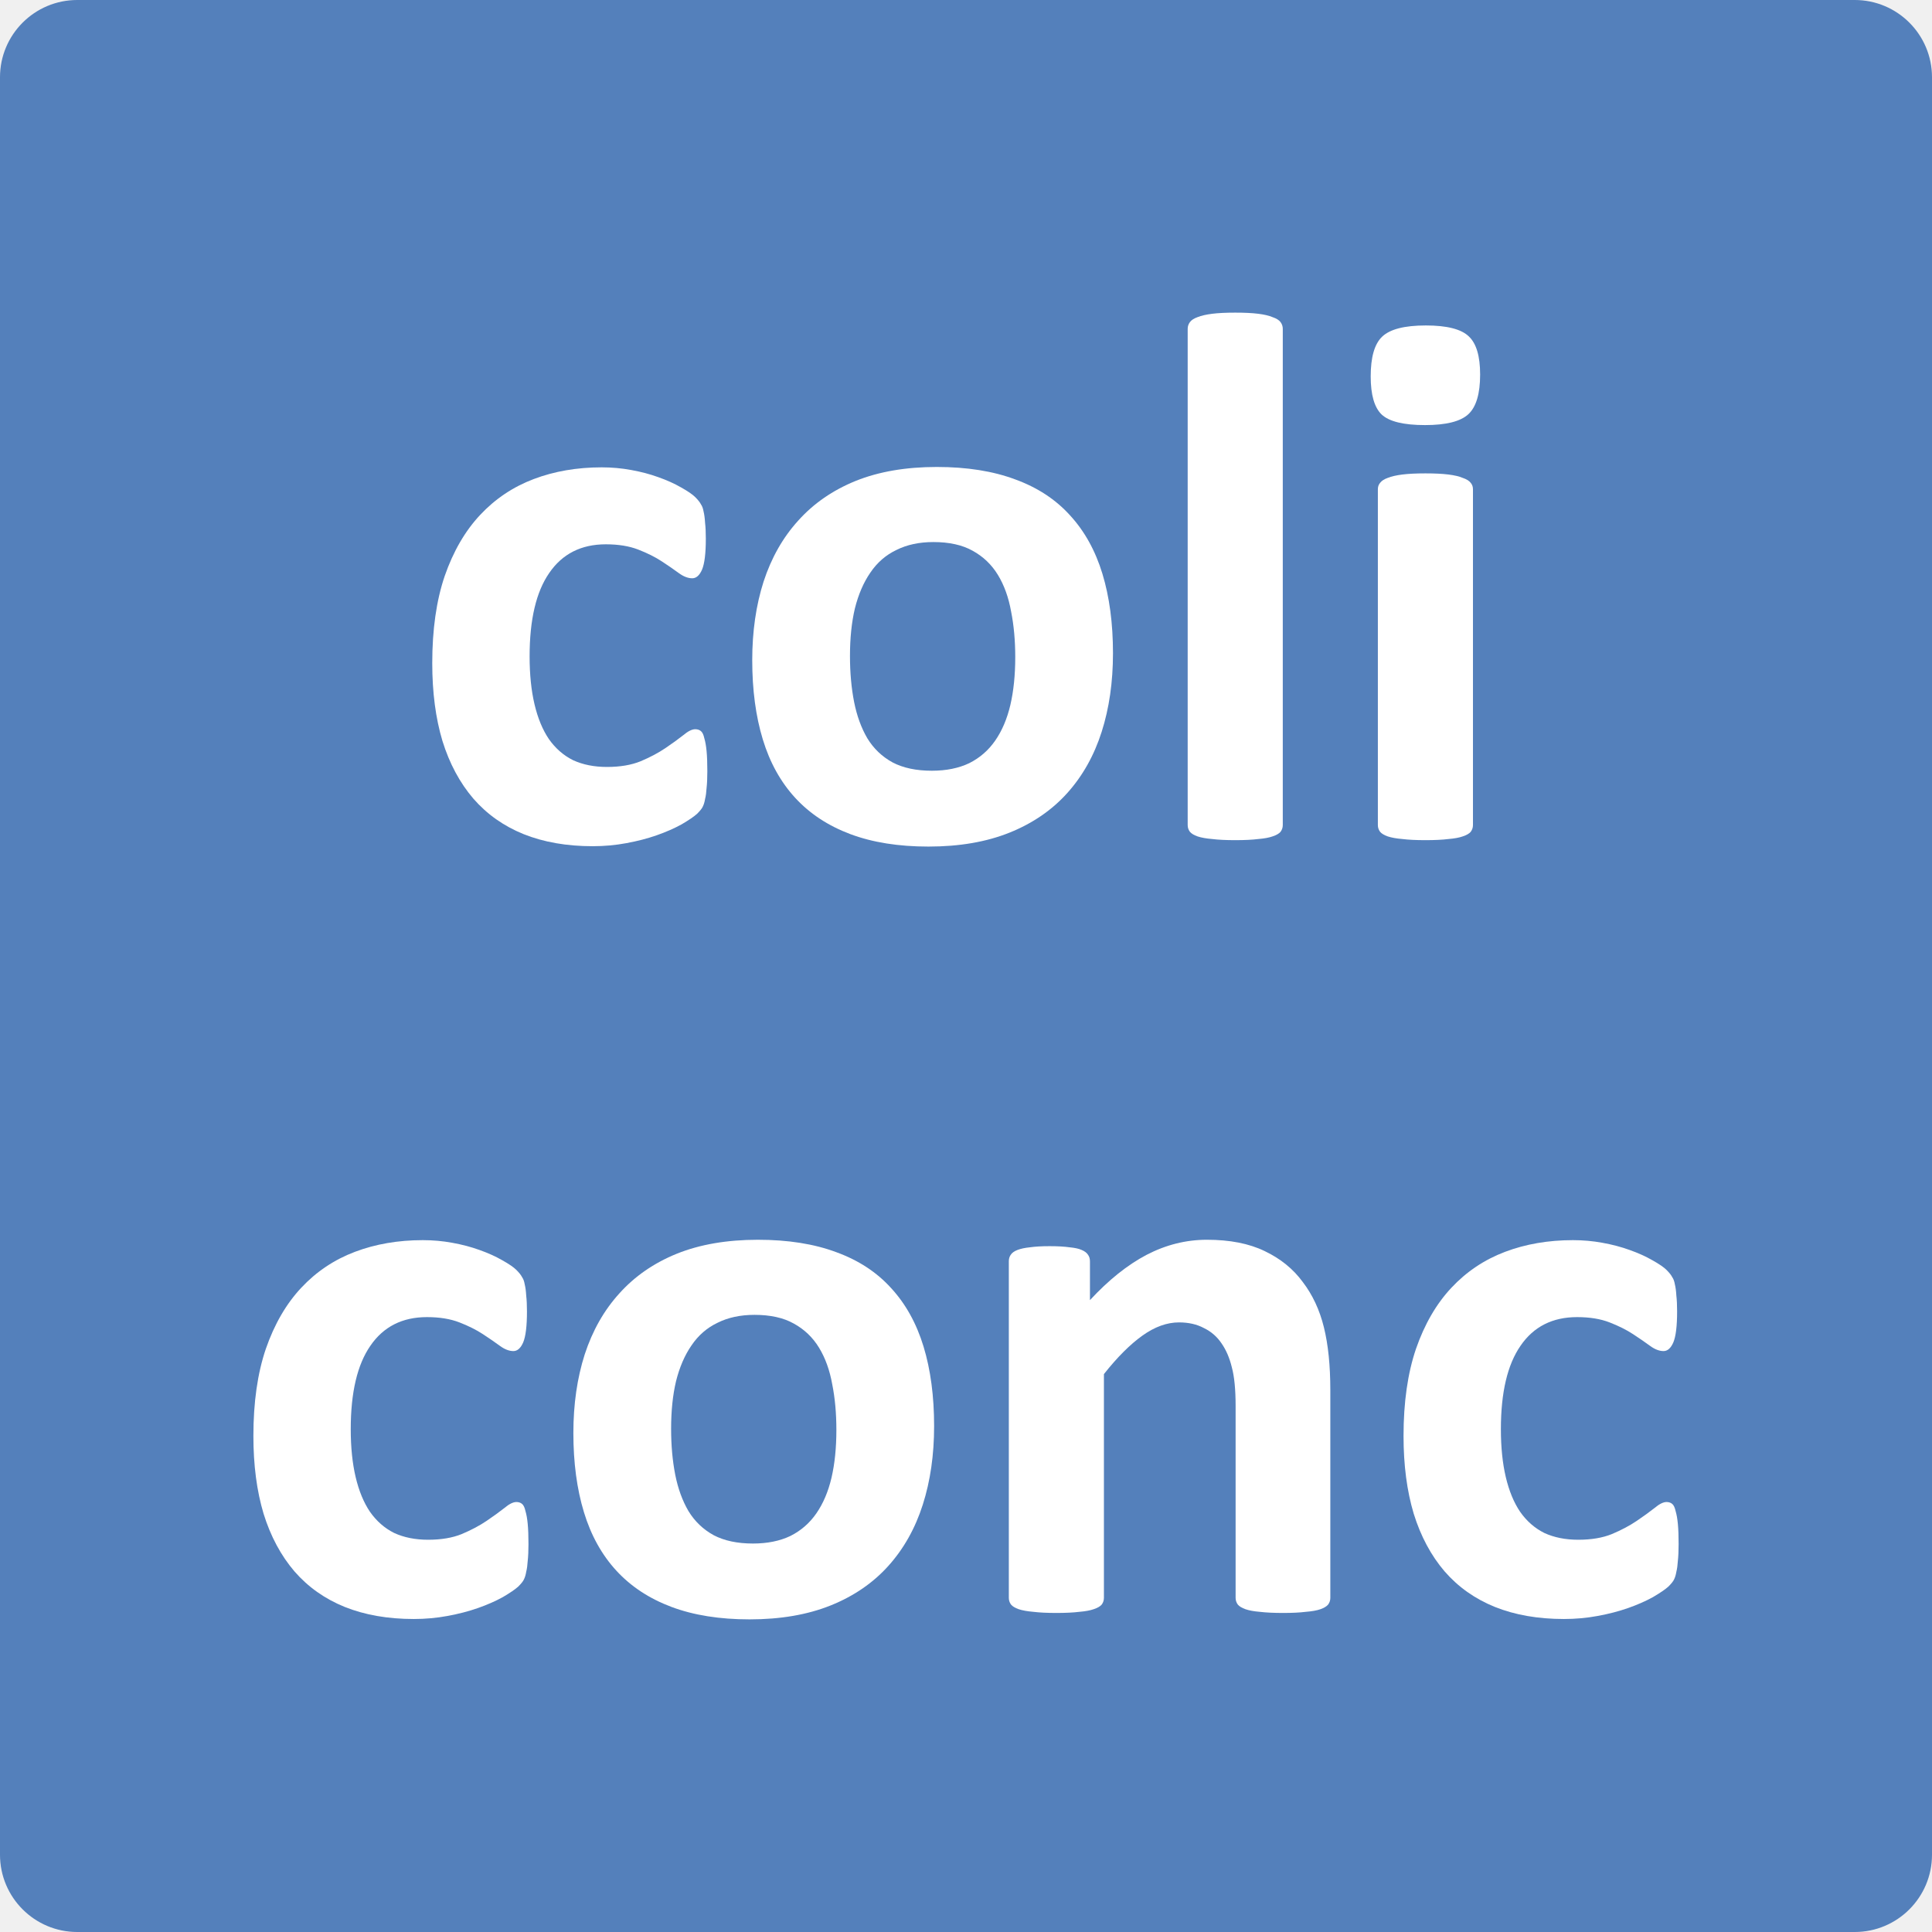
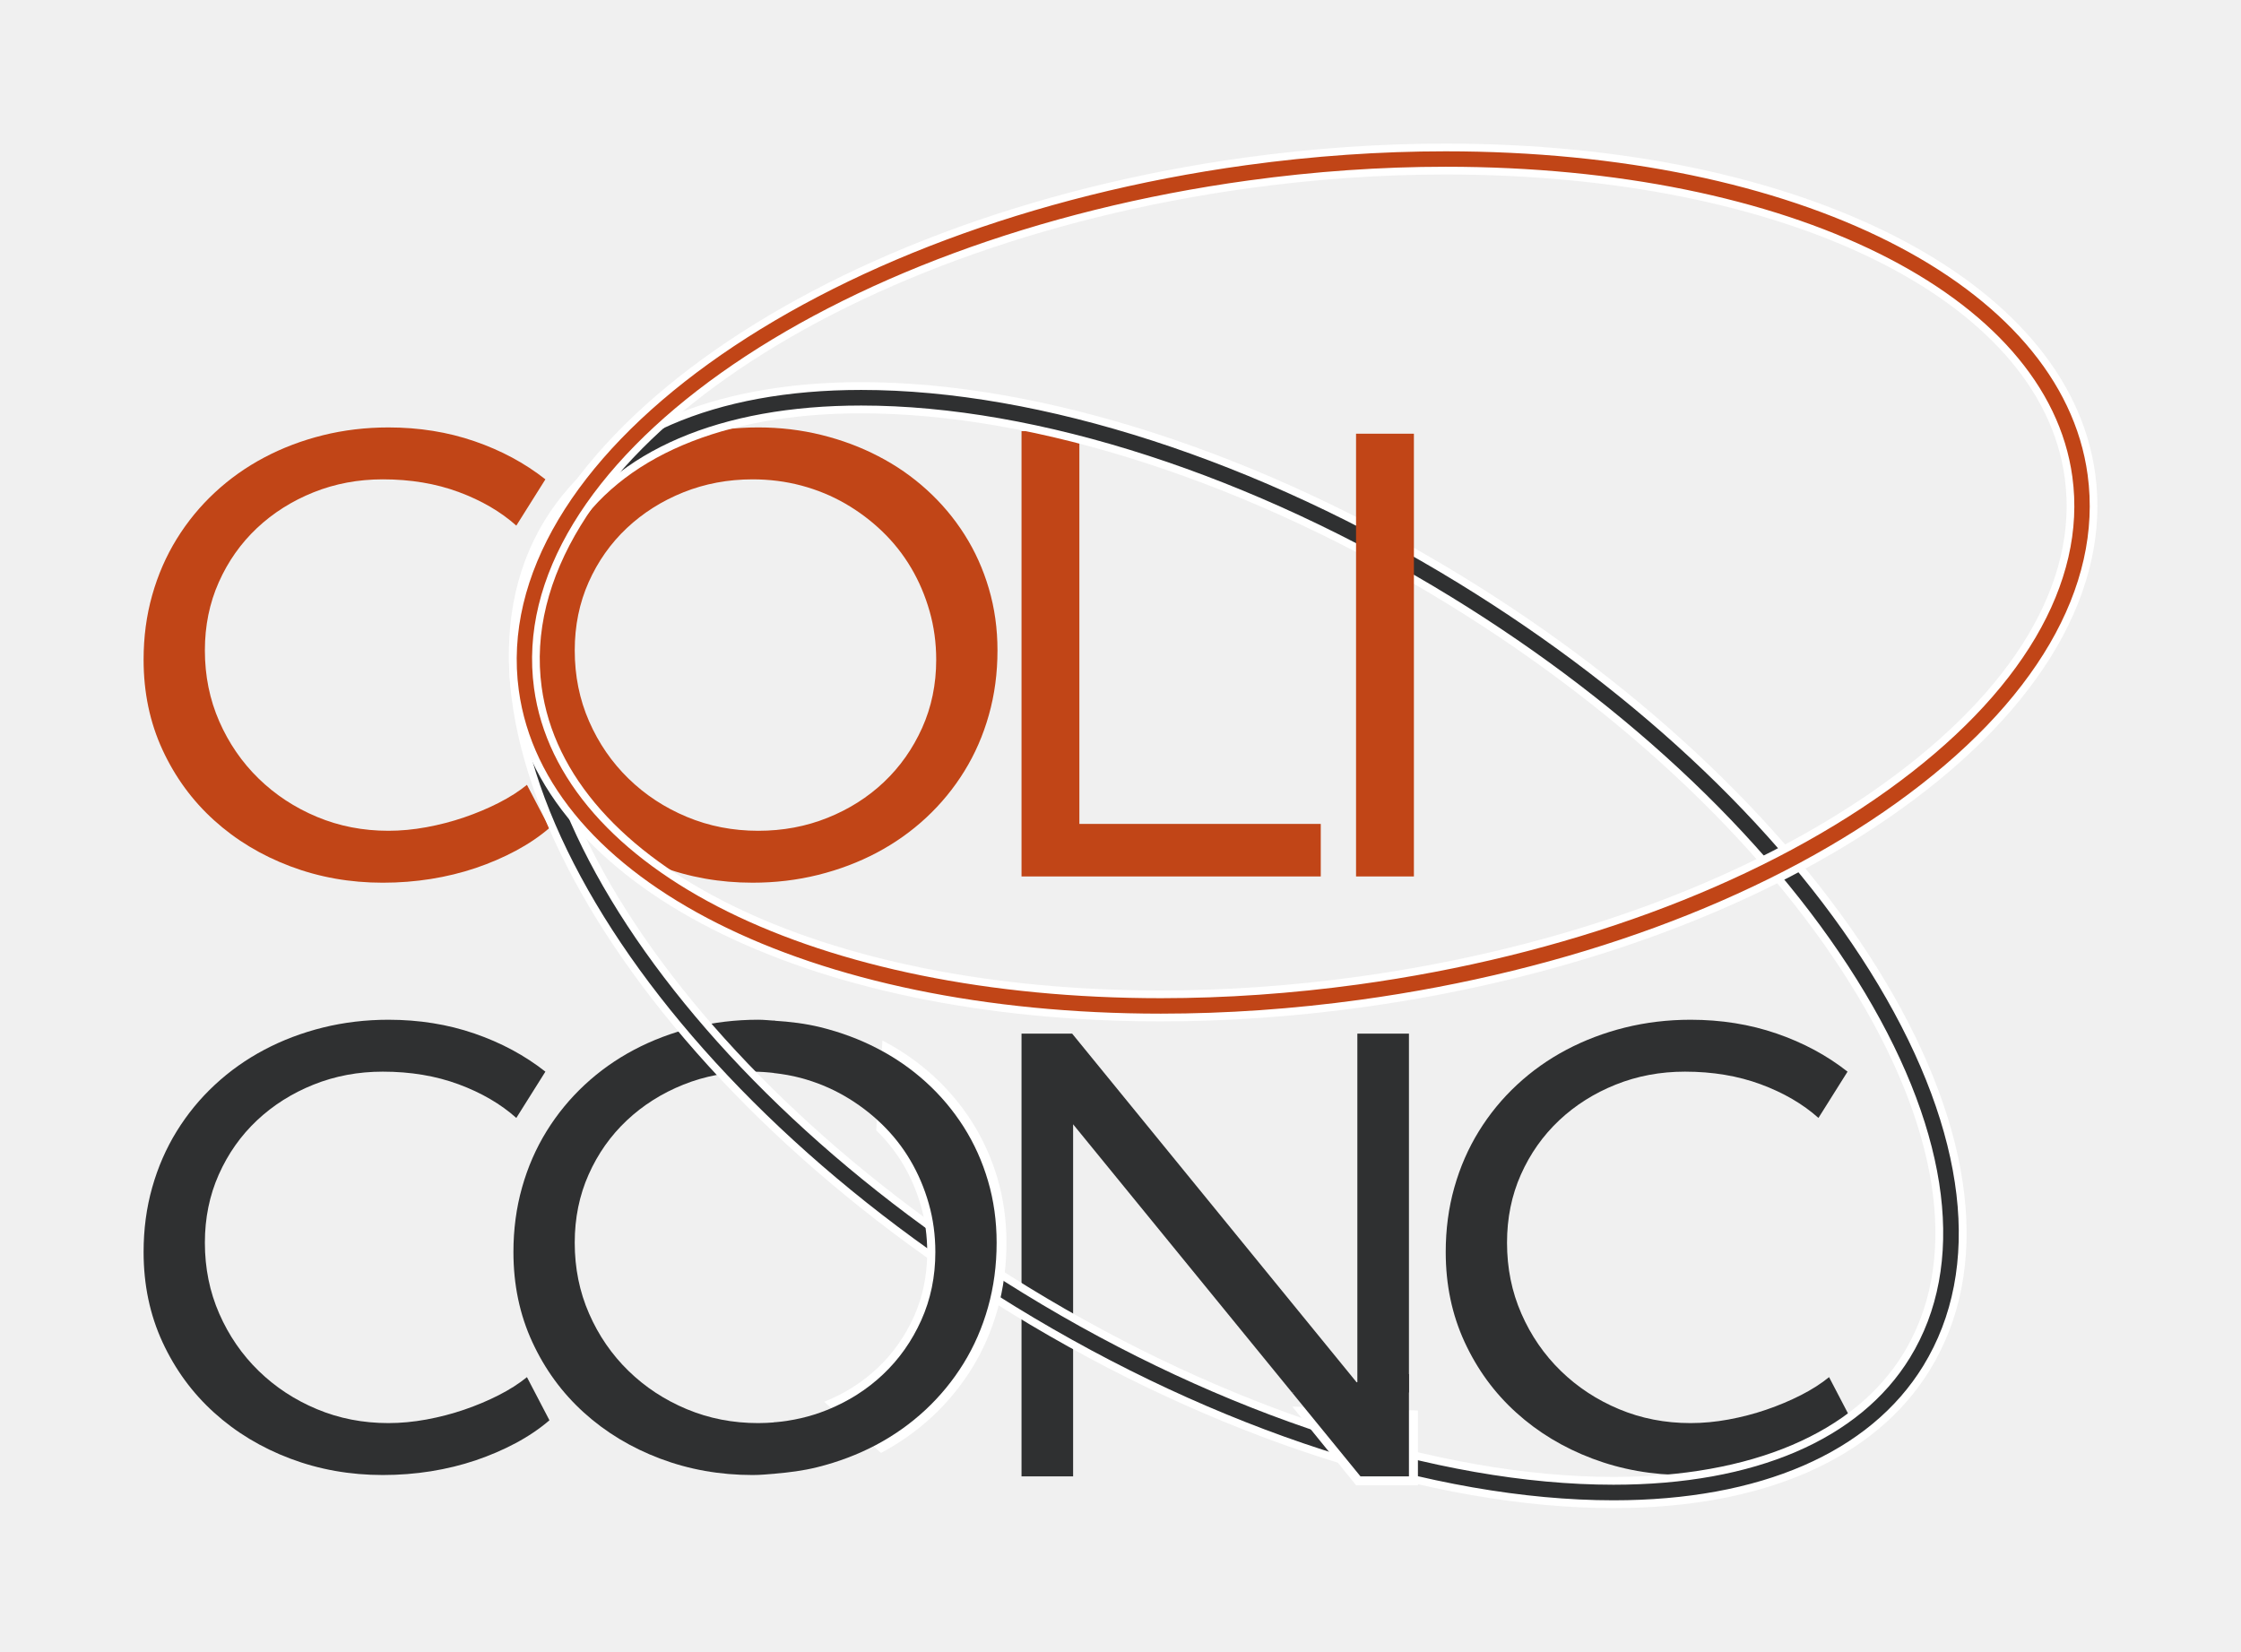
- <svg xmlns="http://www.w3.org/2000/svg" width="112.889mm" height="112.889mm" viewBox="0 0 400 400" id="svg2" version="1.1">
-   <defs id="defs4" />
-   <g id="layer1" transform="translate(0,-652.3622)">
-     <rect style="opacity:1;fill:#5480bb;fill-opacity:1;fill-rule:evenodd;stroke:none;stroke-width:16;stroke-linecap:butt;stroke-linejoin:miter;stroke-miterlimit:4;stroke-dasharray:none;stroke-opacity:1" id="rect3336" width="400" height="400" x="0" y="652.362" ry="16" />
-     <g style="font-style:normal;font-weight:normal;font-size:40px;line-height:100%;font-family:sans-serif;letter-spacing:0px;word-spacing:0px;fill:#ffffff;fill-opacity:1;stroke:none;stroke-width:1px;stroke-linecap:butt;stroke-linejoin:miter;stroke-opacity:1" id="text4138">
-       <path d="m 146.445,812.089 q 0,2.031 -0.156,3.438 -0.078,1.328 -0.312,2.266 -0.156,0.938 -0.469,1.562 -0.234,0.547 -1.172,1.484 -0.938,0.859 -3.203,2.188 -2.266,1.25 -5.156,2.266 -2.891,1.016 -6.328,1.641 -3.359,0.625 -6.953,0.625 -8.047,0 -14.297,-2.5 -6.172,-2.5 -10.391,-7.344 -4.219,-4.922 -6.406,-11.953 -2.109,-7.031 -2.109,-16.094 0,-10.469 2.578,-18.047 2.656,-7.656 7.344,-12.656 4.687,-5 11.094,-7.422 6.406,-2.422 14.062,-2.422 3.125,0 6.094,0.547 3.047,0.547 5.625,1.484 2.656,0.938 4.688,2.109 2.109,1.172 2.969,2.031 0.859,0.859 1.172,1.484 0.391,0.547 0.547,1.484 0.234,0.938 0.312,2.344 0.156,1.328 0.156,3.281 0,4.531 -0.781,6.406 -0.781,1.797 -2.031,1.797 -1.328,0 -2.812,-1.094 -1.484,-1.094 -3.516,-2.422 -2.031,-1.328 -4.844,-2.422 -2.812,-1.094 -6.719,-1.094 -7.656,0 -11.719,5.938 -4.062,5.859 -4.062,17.266 0,5.625 1.016,9.922 1.016,4.297 2.969,7.188 2.031,2.891 5,4.375 3.047,1.406 7.031,1.406 4.062,0 6.953,-1.172 2.969,-1.25 5.156,-2.734 2.188,-1.484 3.672,-2.656 1.484,-1.25 2.5,-1.25 0.703,0 1.172,0.391 0.469,0.391 0.703,1.484 0.312,1.016 0.469,2.656 0.156,1.641 0.156,4.219 z" style="font-style:normal;font-variant:normal;font-weight:bold;font-stretch:normal;font-size:160px;line-height:100%;font-family:Calibri;-inkscape-font-specification:'Calibri, Bold';text-align:center;writing-mode:lr-tb;text-anchor:middle" id="path4175" />
-       <path d="m 230.43,787.636 q 0,8.906 -2.344,16.25 -2.344,7.344 -7.109,12.656 -4.766,5.312 -11.953,8.203 -7.188,2.891 -16.797,2.891 -9.297,0 -16.172,-2.578 -6.875,-2.578 -11.406,-7.5 -4.531,-4.922 -6.719,-12.109 -2.188,-7.188 -2.188,-16.406 0,-8.906 2.344,-16.25 2.422,-7.422 7.188,-12.656 4.766,-5.312 11.875,-8.203 7.188,-2.891 16.797,-2.891 9.375,0 16.25,2.578 6.875,2.5 11.328,7.422 4.531,4.922 6.719,12.109 2.188,7.188 2.188,16.484 z m -20.234,0.781 q 0,-5.156 -0.859,-9.453 -0.781,-4.375 -2.734,-7.578 -1.953,-3.203 -5.234,-5 -3.203,-1.797 -8.125,-1.797 -4.375,0 -7.656,1.641 -3.281,1.562 -5.391,4.688 -2.109,3.047 -3.203,7.422 -1.016,4.297 -1.016,9.844 0,5.156 0.859,9.531 0.859,4.297 2.734,7.5 1.953,3.203 5.234,5 3.281,1.719 8.125,1.719 4.453,0 7.734,-1.562 3.281,-1.641 5.391,-4.688 2.109,-3.047 3.125,-7.344 1.016,-4.375 1.016,-9.922 z" style="font-style:normal;font-variant:normal;font-weight:bold;font-stretch:normal;font-size:160px;line-height:100%;font-family:Calibri;-inkscape-font-specification:'Calibri, Bold';text-align:center;writing-mode:lr-tb;text-anchor:middle" id="path4177" />
-       <path d="m 265.586,823.183 q 0,0.781 -0.469,1.406 -0.469,0.547 -1.641,0.938 -1.094,0.391 -2.969,0.547 -1.875,0.234 -4.766,0.234 -2.891,0 -4.766,-0.234 -1.875,-0.156 -3.047,-0.547 -1.094,-0.391 -1.562,-0.938 -0.469,-0.625 -0.469,-1.406 l 0,-102.734 q 0,-0.781 0.469,-1.406 0.469,-0.625 1.562,-1.016 1.172,-0.469 3.047,-0.703 1.875,-0.234 4.766,-0.234 2.891,0 4.766,0.234 1.875,0.234 2.969,0.703 1.172,0.391 1.641,1.016 0.469,0.625 0.469,1.406 l 0,102.734 z" style="font-style:normal;font-variant:normal;font-weight:bold;font-stretch:normal;font-size:160px;line-height:100%;font-family:Calibri;-inkscape-font-specification:'Calibri, Bold';text-align:center;writing-mode:lr-tb;text-anchor:middle" id="path4179" />
-       <path d="m 304.961,823.183 q 0,0.781 -0.469,1.406 -0.469,0.547 -1.641,0.938 -1.094,0.391 -2.969,0.547 -1.875,0.234 -4.766,0.234 -2.891,0 -4.766,-0.234 -1.875,-0.156 -3.047,-0.547 -1.094,-0.391 -1.562,-0.938 -0.469,-0.625 -0.469,-1.406 l 0,-69.531 q 0,-0.781 0.469,-1.328 0.469,-0.625 1.562,-1.016 1.172,-0.469 3.047,-0.703 1.875,-0.234 4.766,-0.234 2.891,0 4.766,0.234 1.875,0.234 2.969,0.703 1.172,0.391 1.641,1.016 0.469,0.547 0.469,1.328 l 0,69.531 z m 1.484,-93.281 q 0,5.938 -2.422,8.203 -2.422,2.266 -8.984,2.266 -6.641,0 -8.984,-2.188 -2.266,-2.188 -2.266,-7.891 0,-5.938 2.344,-8.203 2.422,-2.344 9.062,-2.344 6.562,0 8.906,2.266 2.344,2.188 2.344,7.891 z" style="font-style:normal;font-variant:normal;font-weight:bold;font-stretch:normal;font-size:160px;line-height:100%;font-family:Calibri;-inkscape-font-specification:'Calibri, Bold';text-align:center;writing-mode:lr-tb;text-anchor:middle" id="path4181" />
-       <path d="m 109.414,972.089 q 0,2.031 -0.156,3.438 -0.078,1.328 -0.312,2.266 -0.156,0.938 -0.469,1.562 -0.234,0.547 -1.172,1.484 -0.938,0.859 -3.203,2.188 -2.266,1.25 -5.156,2.266 -2.891,1.016 -6.328,1.641 -3.359,0.625 -6.953,0.625 -8.047,0 -14.297,-2.5 -6.172,-2.5 -10.391,-7.344 -4.219,-4.922 -6.406,-11.953 -2.109,-7.031 -2.109,-16.094 0,-10.469 2.578,-18.047 2.656,-7.656 7.344,-12.656 4.688,-5 11.094,-7.422 6.406,-2.422 14.062,-2.422 3.125,0 6.094,0.547 3.047,0.547 5.625,1.484 2.656,0.938 4.687,2.109 2.109,1.172 2.969,2.031 0.859,0.859 1.172,1.484 0.391,0.547 0.547,1.484 0.234,0.938 0.312,2.344 0.156,1.328 0.156,3.281 0,4.531 -0.781,6.406 -0.781,1.797 -2.031,1.797 -1.328,0 -2.812,-1.094 -1.484,-1.094 -3.516,-2.422 -2.031,-1.328 -4.844,-2.422 -2.812,-1.094 -6.719,-1.094 -7.656,0 -11.719,5.938 -4.062,5.859 -4.062,17.266 0,5.625 1.016,9.922 1.016,4.297 2.969,7.188 2.031,2.891 5,4.375 3.047,1.406 7.031,1.406 4.062,0 6.953,-1.172 2.969,-1.25 5.156,-2.734 2.188,-1.484 3.672,-2.656 1.484,-1.25 2.5,-1.25 0.703,0 1.172,0.391 0.469,0.391 0.703,1.484 0.312,1.016 0.469,2.656 0.156,1.641 0.156,4.219 z" style="font-style:normal;font-variant:normal;font-weight:bold;font-stretch:normal;font-size:160px;line-height:100%;font-family:Calibri;-inkscape-font-specification:'Calibri, Bold';text-align:center;writing-mode:lr-tb;text-anchor:middle" id="path4183" />
-       <path d="m 193.398,947.636 q 0,8.906 -2.344,16.25 -2.344,7.344 -7.109,12.656 -4.766,5.312 -11.953,8.203 -7.188,2.891 -16.797,2.891 -9.297,0 -16.172,-2.578 -6.875,-2.578 -11.406,-7.5 -4.531,-4.922 -6.719,-12.109 -2.188,-7.188 -2.188,-16.406 0,-8.906 2.344,-16.25 2.422,-7.422 7.188,-12.656 4.766,-5.312 11.875,-8.203 7.188,-2.891 16.797,-2.891 9.375,0 16.25,2.578 6.875,2.5 11.328,7.422 4.531,4.922 6.719,12.109 2.188,7.188 2.188,16.484 z m -20.234,0.781 q 0,-5.156 -0.859,-9.453 -0.781,-4.375 -2.734,-7.578 -1.953,-3.203 -5.234,-5 -3.203,-1.797 -8.125,-1.797 -4.375,0 -7.656,1.641 -3.281,1.562 -5.391,4.688 -2.109,3.047 -3.203,7.422 -1.016,4.297 -1.016,9.844 0,5.156 0.859,9.531 0.859,4.297 2.734,7.5 1.953,3.203 5.234,5 3.281,1.719 8.125,1.719 4.453,0 7.734,-1.562 3.281,-1.641 5.391,-4.688 2.109,-3.047 3.125,-7.344 1.016,-4.375 1.016,-9.922 z" style="font-style:normal;font-variant:normal;font-weight:bold;font-stretch:normal;font-size:160px;line-height:100%;font-family:Calibri;-inkscape-font-specification:'Calibri, Bold';text-align:center;writing-mode:lr-tb;text-anchor:middle" id="path4185" />
-       <path d="m 275.43,983.183 q 0,0.781 -0.469,1.406 -0.469,0.547 -1.562,0.938 -1.094,0.391 -3.047,0.547 -1.875,0.234 -4.688,0.234 -2.891,0 -4.844,-0.234 -1.875,-0.156 -2.969,-0.547 -1.094,-0.391 -1.562,-0.938 -0.469,-0.625 -0.469,-1.406 l 0,-39.766 q 0,-5.078 -0.781,-7.969 -0.703,-2.891 -2.109,-4.922 -1.406,-2.109 -3.672,-3.203 -2.188,-1.172 -5.156,-1.172 -3.75,0 -7.578,2.734 -3.828,2.734 -7.969,7.969 l 0,46.328 q 0,0.781 -0.469,1.406 -0.469,0.547 -1.641,0.938 -1.094,0.391 -2.969,0.547 -1.875,0.234 -4.766,0.234 -2.891,0 -4.766,-0.234 -1.875,-0.156 -3.047,-0.547 -1.094,-0.391 -1.562,-0.938 -0.469,-0.625 -0.469,-1.406 l 0,-69.688 q 0,-0.781 0.391,-1.328 0.391,-0.625 1.406,-1.016 1.016,-0.391 2.578,-0.547 1.641,-0.234 4.062,-0.234 2.5,0 4.141,0.234 1.641,0.156 2.5,0.547 0.938,0.391 1.328,1.016 0.391,0.547 0.391,1.328 l 0,8.047 q 5.781,-6.25 11.719,-9.375 6.016,-3.125 12.5,-3.125 7.109,0 11.953,2.344 4.922,2.344 7.891,6.406 3.047,3.984 4.375,9.375 1.328,5.391 1.328,12.969 l 0,43.047 z" style="font-style:normal;font-variant:normal;font-weight:bold;font-stretch:normal;font-size:160px;line-height:100%;font-family:Calibri;-inkscape-font-specification:'Calibri, Bold';text-align:center;writing-mode:lr-tb;text-anchor:middle" id="path4187" />
-       <path d="m 347.539,972.089 q 0,2.031 -0.156,3.438 -0.078,1.328 -0.312,2.266 -0.156,0.938 -0.469,1.562 -0.234,0.547 -1.172,1.484 -0.938,0.859 -3.203,2.188 -2.266,1.25 -5.156,2.266 -2.891,1.016 -6.328,1.641 -3.359,0.625 -6.953,0.625 -8.047,0 -14.297,-2.5 -6.172,-2.5 -10.391,-7.344 -4.219,-4.922 -6.406,-11.953 -2.109,-7.031 -2.109,-16.094 0,-10.469 2.578,-18.047 2.656,-7.656 7.344,-12.656 4.688,-5 11.094,-7.422 6.406,-2.422 14.062,-2.422 3.125,0 6.094,0.547 3.047,0.547 5.625,1.484 2.656,0.938 4.688,2.109 2.109,1.172 2.969,2.031 0.859,0.859 1.172,1.484 0.391,0.547 0.547,1.484 0.234,0.938 0.312,2.344 0.156,1.328 0.156,3.281 0,4.531 -0.781,6.406 -0.781,1.797 -2.031,1.797 -1.328,0 -2.812,-1.094 -1.484,-1.094 -3.516,-2.422 -2.031,-1.328 -4.844,-2.422 -2.812,-1.094 -6.719,-1.094 -7.656,0 -11.719,5.938 -4.062,5.859 -4.062,17.266 0,5.625 1.016,9.922 1.016,4.297 2.969,7.188 2.031,2.891 5,4.375 3.047,1.406 7.031,1.406 4.062,0 6.953,-1.172 2.969,-1.25 5.156,-2.734 2.188,-1.484 3.672,-2.656 1.484,-1.25 2.5,-1.25 0.703,0 1.172,0.391 0.469,0.391 0.703,1.484 0.312,1.016 0.469,2.656 0.156,1.641 0.156,4.219 z" style="font-style:normal;font-variant:normal;font-weight:bold;font-stretch:normal;font-size:160px;line-height:100%;font-family:Calibri;-inkscape-font-specification:'Calibri, Bold';text-align:center;writing-mode:lr-tb;text-anchor:middle" id="path4189" />
+ <svg xmlns="http://www.w3.org/2000/svg" viewBox="0 0 156.063 115.028" height="115.028" width="156.063" version="1.1" id="svg2">
+   <defs id="defs6" />
+   <g id="g30" transform="matrix(1.25,0,0,-1.25,-435.8447,521.6446)">
+     <g transform="translate(356.6758,380.5576)" id="g100">
+       <path id="path102" style="fill:#c14517;fill-opacity:1;fill-rule:nonzero;stroke:none" d="m 0,0 c 0,1.267 0.158,2.466 0.479,3.598 0.319,1.131 0.775,2.176 1.367,3.135 0.592,0.958 1.3,1.821 2.125,2.587 0.825,0.767 1.742,1.417 2.753,1.951 1.01,0.535 2.098,0.947 3.266,1.238 1.167,0.289 2.383,0.435 3.65,0.435 1.708,0 3.303,-0.256 4.79,-0.767 1.487,-0.511 2.804,-1.219 3.955,-2.125 l -1.62,-2.578 c -0.871,0.777 -1.943,1.402 -3.214,1.873 -1.272,0.47 -2.68,0.705 -4.225,0.705 -1.371,0 -2.656,-0.241 -3.859,-0.723 C 8.266,8.847 7.215,8.182 6.314,7.335 5.414,6.486 4.705,5.481 4.189,4.32 3.672,3.159 3.414,1.894 3.414,0.522 c 0,-1.416 0.267,-2.734 0.801,-3.954 0.534,-1.219 1.265,-2.282 2.195,-3.188 0.93,-0.905 2.012,-1.617 3.249,-2.133 1.237,-0.518 2.564,-0.775 3.981,-0.775 0.684,0 1.39,0.066 2.116,0.199 0.726,0.134 1.429,0.316 2.108,0.549 0.679,0.232 1.322,0.503 1.925,0.81 0.604,0.308 1.127,0.642 1.568,1.002 l 1.254,-2.404 c -0.557,-0.477 -1.184,-0.9 -1.881,-1.272 -0.697,-0.372 -1.441,-0.691 -2.23,-0.959 -0.79,-0.266 -1.62,-0.469 -2.491,-0.609 -0.871,-0.139 -1.765,-0.209 -2.683,-0.209 -1.823,0 -3.543,0.305 -5.156,0.915 -1.615,0.61 -3.029,1.463 -4.242,2.561 C 2.714,-7.848 1.756,-6.538 1.053,-5.017 0.351,-3.495 0,-1.823 0,0" />
+     </g>
+     <g transform="translate(380.6953,381.0801)" id="g104">
+       <path id="path106" style="fill:#c14517;fill-opacity:1;fill-rule:nonzero;stroke:none" d="m 0,0 c 0,-1.416 0.266,-2.734 0.801,-3.954 0.533,-1.22 1.265,-2.282 2.195,-3.189 0.929,-0.905 2.012,-1.617 3.248,-2.132 1.237,-0.518 2.565,-0.776 3.981,-0.776 1.371,0 2.657,0.24 3.859,0.723 1.201,0.481 2.25,1.146 3.145,1.994 0.894,0.848 1.602,1.853 2.125,3.014 0.522,1.162 0.784,2.427 0.784,3.798 0,0.94 -0.122,1.84 -0.367,2.7 C 19.527,3.037 19.186,3.842 18.744,4.591 18.303,5.34 17.768,6.016 17.141,6.62 16.514,7.225 15.822,7.744 15.068,8.18 14.313,8.615 13.5,8.949 12.629,9.182 11.758,9.413 10.853,9.529 9.912,9.529 8.541,9.529 7.255,9.288 6.053,8.807 4.852,8.324 3.8,7.659 2.9,6.812 2,5.964 1.291,4.959 0.774,3.798 0.258,2.637 0,1.371 0,0 m -3.415,-0.522 c 0,1.266 0.159,2.465 0.479,3.597 0.319,1.132 0.776,2.177 1.368,3.136 0.591,0.958 1.3,1.82 2.125,2.587 0.824,0.766 1.742,1.417 2.752,1.951 1.011,0.534 2.099,0.946 3.267,1.237 1.166,0.289 2.383,0.436 3.649,0.436 1.22,0 2.392,-0.141 3.519,-0.419 1.127,-0.278 2.184,-0.673 3.17,-1.185 0.988,-0.511 1.888,-1.134 2.701,-1.873 0.813,-0.737 1.512,-1.567 2.099,-2.49 0.587,-0.924 1.04,-1.928 1.358,-3.014 0.321,-1.086 0.48,-2.233 0.48,-3.441 0,-1.266 -0.159,-2.465 -0.48,-3.598 -0.318,-1.131 -0.774,-2.176 -1.367,-3.134 -0.592,-0.959 -1.301,-1.821 -2.125,-2.588 -0.824,-0.766 -1.742,-1.416 -2.752,-1.951 -1.011,-0.534 -2.099,-0.946 -3.267,-1.237 -1.166,-0.29 -2.383,-0.435 -3.649,-0.435 -1.824,0 -3.543,0.304 -5.157,0.915 -1.614,0.609 -3.028,1.463 -4.241,2.56 -1.215,1.098 -2.172,2.407 -2.875,3.929 -0.703,1.521 -1.054,3.193 -1.054,5.017" />
+     </g>
+     <g transform="translate(405.5869,393.2949)" id="g108">
+       <path id="path110" style="fill:#c14517;fill-opacity:1;fill-rule:nonzero;stroke:none" d="m 0,0 3.223,0 0,-21.883 13.448,0 0,-2.927 L 0,-24.81 0,0 Z" />
+     </g>
+     <g transform="translate(356.6758,347.5576)" id="g112">
+       <path id="path114" style="fill:#2f3031;fill-opacity:1;fill-rule:nonzero;stroke:none" d="m 0,0 c 0,1.267 0.158,2.466 0.479,3.598 0.319,1.131 0.775,2.176 1.367,3.135 0.592,0.958 1.3,1.821 2.125,2.587 0.825,0.767 1.742,1.417 2.753,1.951 1.01,0.535 2.098,0.947 3.266,1.238 1.167,0.289 2.383,0.435 3.65,0.435 1.708,0 3.303,-0.256 4.79,-0.767 1.487,-0.511 2.804,-1.219 3.955,-2.125 l -1.62,-2.578 c -0.871,0.777 -1.943,1.402 -3.214,1.873 -1.272,0.47 -2.68,0.705 -4.225,0.705 -1.371,0 -2.656,-0.241 -3.859,-0.723 C 8.266,8.847 7.215,8.182 6.314,7.335 5.414,6.486 4.705,5.481 4.189,4.32 3.672,3.159 3.414,1.894 3.414,0.522 c 0,-1.416 0.267,-2.734 0.801,-3.954 0.534,-1.219 1.265,-2.282 2.195,-3.188 0.93,-0.905 2.012,-1.617 3.249,-2.133 1.237,-0.518 2.564,-0.775 3.981,-0.775 0.684,0 1.39,0.066 2.116,0.199 0.726,0.134 1.429,0.316 2.108,0.549 0.679,0.232 1.322,0.503 1.925,0.81 0.604,0.308 1.127,0.642 1.568,1.002 l 1.254,-2.404 c -0.557,-0.477 -1.184,-0.9 -1.881,-1.272 -0.697,-0.372 -1.441,-0.691 -2.23,-0.959 -0.79,-0.266 -1.62,-0.469 -2.491,-0.609 -0.871,-0.139 -1.765,-0.209 -2.683,-0.209 -1.823,0 -3.543,0.305 -5.156,0.915 -1.615,0.61 -3.029,1.463 -4.242,2.561 C 2.714,-7.848 1.756,-6.538 1.053,-5.017 0.351,-3.495 0,-1.823 0,0" />
+     </g>
+     <g transform="translate(427.1709,359.7275)" id="g116">
+       <path id="path118" style="fill:#2f3031;fill-opacity:1;fill-rule:nonzero;stroke:none" d="m 0,0 -2.874,0 0,-19.476 L -18.763,0 l -2.821,0 0,-24.667 2.874,0 0,19.616 12.193,-14.94 6.517,0 L 0,0 Z" />
+     </g>
+     <g transform="translate(429.2197,347.5576)" id="g120">
+       <path id="path122" style="fill:#2f3031;fill-opacity:1;fill-rule:nonzero;stroke:none" d="m 0,0 c 0,1.267 0.159,2.466 0.479,3.598 0.319,1.131 0.776,2.176 1.368,3.135 0.591,0.958 1.3,1.821 2.125,2.587 0.824,0.767 1.742,1.417 2.752,1.951 1.011,0.535 2.099,0.947 3.266,1.238 1.168,0.289 2.384,0.435 3.651,0.435 1.707,0 3.303,-0.256 4.79,-0.767 1.486,-0.511 2.804,-1.219 3.955,-2.125 l -1.62,-2.578 c -0.871,0.777 -1.943,1.402 -3.215,1.873 -1.272,0.47 -2.68,0.705 -4.225,0.705 -1.37,0 -2.656,-0.241 -3.858,-0.723 C 8.266,8.847 7.215,8.182 6.315,7.335 5.415,6.486 4.706,5.481 4.189,4.32 3.673,3.159 3.415,1.894 3.415,0.522 c 0,-1.416 0.266,-2.734 0.801,-3.954 0.533,-1.219 1.265,-2.282 2.195,-3.188 0.929,-0.905 2.012,-1.617 3.248,-2.133 1.237,-0.518 2.565,-0.775 3.982,-0.775 0.684,0 1.39,0.066 2.116,0.199 0.725,0.134 1.429,0.316 2.107,0.549 0.68,0.232 1.322,0.503 1.926,0.81 0.604,0.308 1.126,0.642 1.567,1.002 l 1.254,-2.404 c -0.556,-0.477 -1.184,-0.9 -1.881,-1.272 -0.697,-0.372 -1.44,-0.691 -2.229,-0.959 -0.79,-0.266 -1.62,-0.469 -2.491,-0.609 -0.871,-0.139 -1.766,-0.209 -2.684,-0.209 -1.823,0 -3.542,0.305 -5.156,0.915 -1.614,0.61 -3.028,1.463 -4.241,2.561 C 2.714,-7.848 1.757,-6.538 1.054,-5.017 0.351,-3.495 0,-1.823 0,0" />
+     </g>
+     <g transform="translate(390.9199,338.0293)" id="g124">
+       <path id="path126" style="fill:#2f3031;fill-opacity:1;fill-rule:nonzero;stroke:none;stroke-width:0.08;stroke-miterlimit:4;stroke-dasharray:none;stroke-opacity:0" d="m 0,0 c -1.416,0 -2.743,0.258 -3.98,0.775 -1.237,0.516 -2.32,1.228 -3.249,2.133 -0.929,0.906 -1.662,1.969 -2.195,3.189 -0.535,1.219 -0.801,2.538 -0.801,3.954 0,1.371 0.258,2.637 0.775,3.798 0.516,1.161 1.225,2.166 2.126,3.014 0.899,0.847 1.951,1.512 3.152,1.994 1.202,0.482 2.488,0.723 3.86,0.723 0.419,0 0.83,-0.031 1.236,-0.078 l 0,2.917 C 0.615,22.437 0.314,22.473 0,22.473 c -1.266,0 -2.482,-0.147 -3.648,-0.436 -1.168,-0.291 -2.256,-0.703 -3.268,-1.237 -1.01,-0.534 -1.928,-1.185 -2.752,-1.951 -0.824,-0.767 -1.533,-1.629 -2.125,-2.587 -0.592,-0.959 -1.049,-2.004 -1.367,-3.136 -0.32,-1.132 -0.48,-2.331 -0.48,-3.598 0,-1.823 0.351,-3.495 1.054,-5.016 0.703,-1.522 1.66,-2.831 2.875,-3.929 1.213,-1.098 2.627,-1.951 4.241,-2.561 1.615,-0.61 3.333,-0.915 5.158,-0.915 0.419,0 0.826,0.04 1.236,0.073 l 0,2.861 C 0.619,0.017 0.312,0 0,0" />
+     </g>
+     <g transform="translate(396.6523,394.2881)" id="g128">
+       <path id="path130" style="fill:#ffffff;fill-opacity:1;fill-rule:nonzero;stroke:none" d="m 0,0 c -7.692,0 -13.426,-2.438 -16.145,-6.865 -6.436,-10.496 4.969,-29.247 25.426,-41.799 10.973,-6.732 22.868,-10.594 32.635,-10.594 7.693,0 13.427,2.439 16.143,6.866 3.064,4.993 2.173,12.053 -2.508,19.882 -4.785,8.001 -12.922,15.783 -22.913,21.914 C 21.664,-3.862 9.768,0 0,0 m 41.916,-60.995 c -10.078,0 -22.305,3.955 -33.543,10.85 -21.273,13.053 -32.935,32.875 -25.998,44.188 3.046,4.962 9.306,7.694 17.625,7.694 10.08,0 22.307,-3.956 33.547,-10.852 10.224,-6.274 18.568,-14.266 23.495,-22.503 5.03,-8.411 5.917,-16.111 2.497,-21.682 -3.043,-4.963 -9.302,-7.695 -17.623,-7.695" />
+     </g>
+     <g transform="translate(396.6523,394.7217)" id="g132">
+       <path id="path134" style="fill:#2f3031;fill-opacity:1;fill-rule:nonzero;stroke:none" d="m 0,0 c -7.85,0 -13.715,-2.512 -16.514,-7.072 -6.562,-10.699 4.907,-29.718 25.568,-42.396 11.04,-6.773 23.017,-10.658 32.862,-10.658 7.851,0 13.715,2.513 16.513,7.074 3.153,5.136 2.263,12.357 -2.505,20.331 -4.82,8.061 -13.01,15.896 -23.059,22.062 C 21.824,-3.885 9.846,0 0,0 m 41.916,-60.994 c -10,0 -22.145,3.931 -33.316,10.786 -21.07,12.928 -32.668,32.482 -25.854,43.591 2.963,4.827 9.092,7.486 17.254,7.486 10.002,0 22.146,-3.932 33.318,-10.788 10.168,-6.238 18.46,-14.178 23.351,-22.356 4.942,-8.266 5.831,-15.806 2.5,-21.232 -2.962,-4.828 -9.089,-7.487 -17.253,-7.487" />
+     </g>
+     <g transform="translate(397.8398,359.3428)" id="g136">
+       <path id="path138" style="fill:#ffffff;fill-opacity:1;fill-rule:nonzero;stroke:none" d="m 0,0 c 1.023,-0.531 1.969,-1.187 2.807,-1.947 0.841,-0.764 1.577,-1.636 2.184,-2.592 0.61,-0.961 1.086,-2.018 1.417,-3.142 0.331,-1.126 0.499,-2.332 0.499,-3.582 0,-1.305 -0.167,-2.561 -0.497,-3.733 -0.332,-1.172 -0.81,-2.27 -1.424,-3.262 -0.611,-0.989 -1.355,-1.894 -2.21,-2.691 -0.853,-0.792 -1.815,-1.474 -2.859,-2.027 l -3.163,2.849 c 1.137,0.456 2.142,1.093 2.985,1.894 0.843,0.797 1.521,1.758 2.014,2.855 0.491,1.093 0.74,2.301 0.74,3.593 0,0.89 -0.116,1.753 -0.347,2.563 -0.231,0.815 -0.56,1.587 -0.978,2.296 -0.415,0.705 -0.926,1.353 -1.519,1.923 L 0,0 Z" />
+     </g>
+     <g transform="translate(397.4758,336.8086)" id="g140">
+       <path id="path142" style="fill:#2f3031;fill-opacity:1;fill-rule:nonzero;stroke:none;stroke-width:0.08;stroke-miterlimit:4;stroke-dasharray:none;stroke-opacity:0" d="m 0,0 c 1.01,0.535 1.928,1.186 2.752,1.951 0.824,0.768 1.533,1.629 2.125,2.588 0.593,0.958 1.049,2.003 1.367,3.135 0.32,1.133 0.48,2.332 0.48,3.597 0,1.208 -0.16,2.356 -0.48,3.442 -0.318,1.086 -0.771,2.09 -1.358,3.014 -0.587,0.922 -1.286,1.752 -2.099,2.49 -0.813,0.738 -1.713,1.361 -2.701,1.873 -0.986,0.512 -2.043,0.906 -3.17,1.184 -0.837,0.207 -1.708,0.312 -2.596,0.366 l 0,-2.917 c 0.504,-0.057 0.998,-0.142 1.481,-0.27 0.871,-0.232 1.683,-0.566 2.439,-1.002 0.754,-0.435 1.446,-0.955 2.072,-1.559 0.627,-0.605 1.163,-1.281 1.604,-2.03 C 2.357,15.113 2.699,14.309 2.943,13.449 3.188,12.59 3.31,11.689 3.31,10.749 3.31,9.379 3.048,8.113 2.525,6.951 2.003,5.79 1.295,4.785 0.4,3.938 -0.494,3.09 -1.543,2.425 -2.744,1.943 -3.672,1.571 -4.652,1.347 -5.68,1.262 l 0,-2.862 c 0.824,0.065 1.633,0.17 2.412,0.364 C -2.1,-0.945 -1.011,-0.533 0,0" />
+     </g>
+     <path id="path144" style="fill:#c14517;fill-opacity:1;fill-rule:nonzero;stroke:none" d="m 424.224,393.152 3.223,0 0,-24.667 -3.223,0 0,24.667 z" />
+     <g transform="translate(420.6719,338.9492)" id="g146">
+       <path id="path148" style="fill:#ffffff;fill-opacity:1;fill-rule:nonzero;stroke:none" d="m 0,0 3.412,-4.205 0.15,-0.184 0.237,0 2.7,0 0.5,0 0,0.5 0,3.67 L 0,0 Z" />
+     </g>
+     <g transform="translate(424.4707,335.0605)" id="g150">
+       <path id="path152" style="fill:#2f3031;fill-opacity:1;fill-rule:nonzero;stroke:none" d="M 0,0 2.7,0 2.7,5.701 -3.816,4.676 Z" />
+     </g>
+     <g transform="translate(429.2129,407.5947)" id="g154">
+       <path id="path156" style="fill:#ffffff;fill-opacity:1;fill-rule:nonzero;stroke:none" d="M 0,0 C -3.582,0 -7.258,-0.256 -10.926,-0.76 -34.32,-3.974 -52.01,-16.445 -50.36,-28.562 c 1.356,-9.951 15.542,-16.901 34.497,-16.901 3.581,0 7.257,0.256 10.925,0.76 11.424,1.57 21.833,5.384 29.307,10.738 7.315,5.239 10.91,11.299 10.125,17.063 C 33.139,-6.95 18.955,0 0,0 m -15.863,-47.184 c -19.834,0 -34.719,7.562 -36.196,18.388 -1.777,13.058 16.571,26.4 40.901,29.741 3.745,0.515 7.5,0.776 11.158,0.776 19.835,0 34.717,-7.562 36.191,-18.39 0.876,-6.428 -2.968,-13.068 -10.826,-18.696 -7.697,-5.514 -18.377,-9.436 -30.071,-11.043 -3.745,-0.515 -7.499,-0.776 -11.157,-0.776" />
+     </g>
+     <g transform="translate(429.2129,408.0254)" id="g158">
+       <path id="path160" style="fill:#c14517;fill-opacity:1;fill-rule:nonzero;stroke:none" d="m 0,0 c -3.601,0 -7.296,-0.258 -10.984,-0.765 -23.627,-3.245 -41.482,-15.934 -39.801,-28.286 1.387,-10.17 15.748,-17.272 34.922,-17.272 3.6,0 7.296,0.257 10.983,0.762 11.491,1.581 21.968,5.421 29.498,10.816 7.45,5.336 11.109,11.541 10.3,17.471 C 33.533,-7.104 19.175,0 0,0 m -15.863,-47.184 c -19.615,0 -34.325,7.409 -35.771,18.016 -1.745,12.822 16.439,25.946 40.533,29.256 C -7.374,0.601 -3.639,0.86 0,0.86 c 19.615,0 34.322,-7.409 35.768,-18.017 0.853,-6.263 -2.93,-12.758 -10.653,-18.289 -7.64,-5.474 -18.252,-9.368 -29.879,-10.966 -3.726,-0.513 -7.461,-0.772 -11.099,-0.772" />
    </g>
  </g>
</svg>
